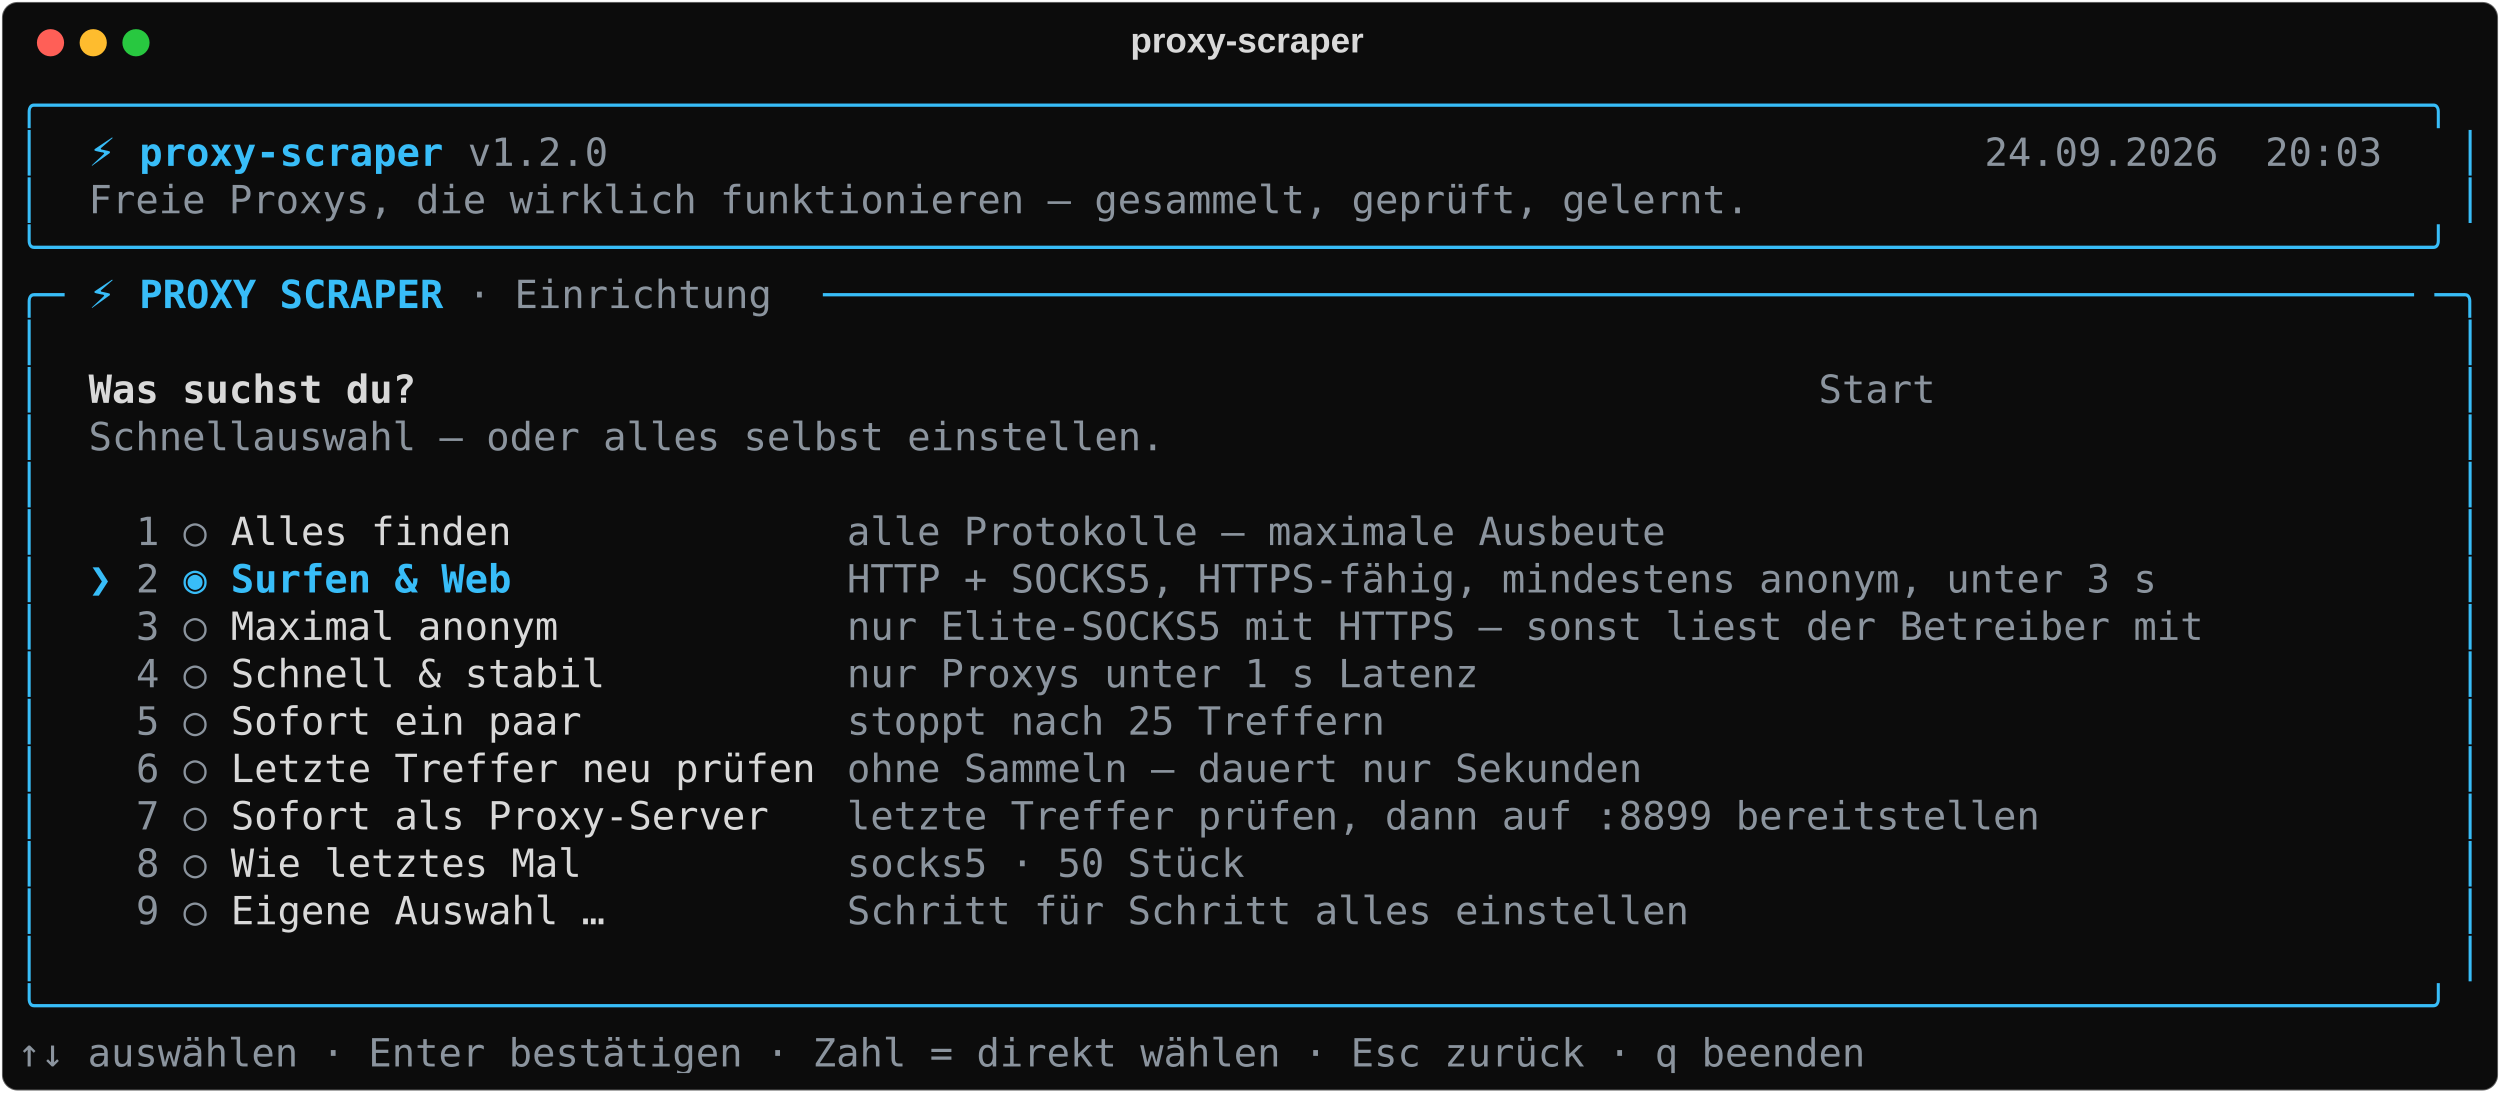
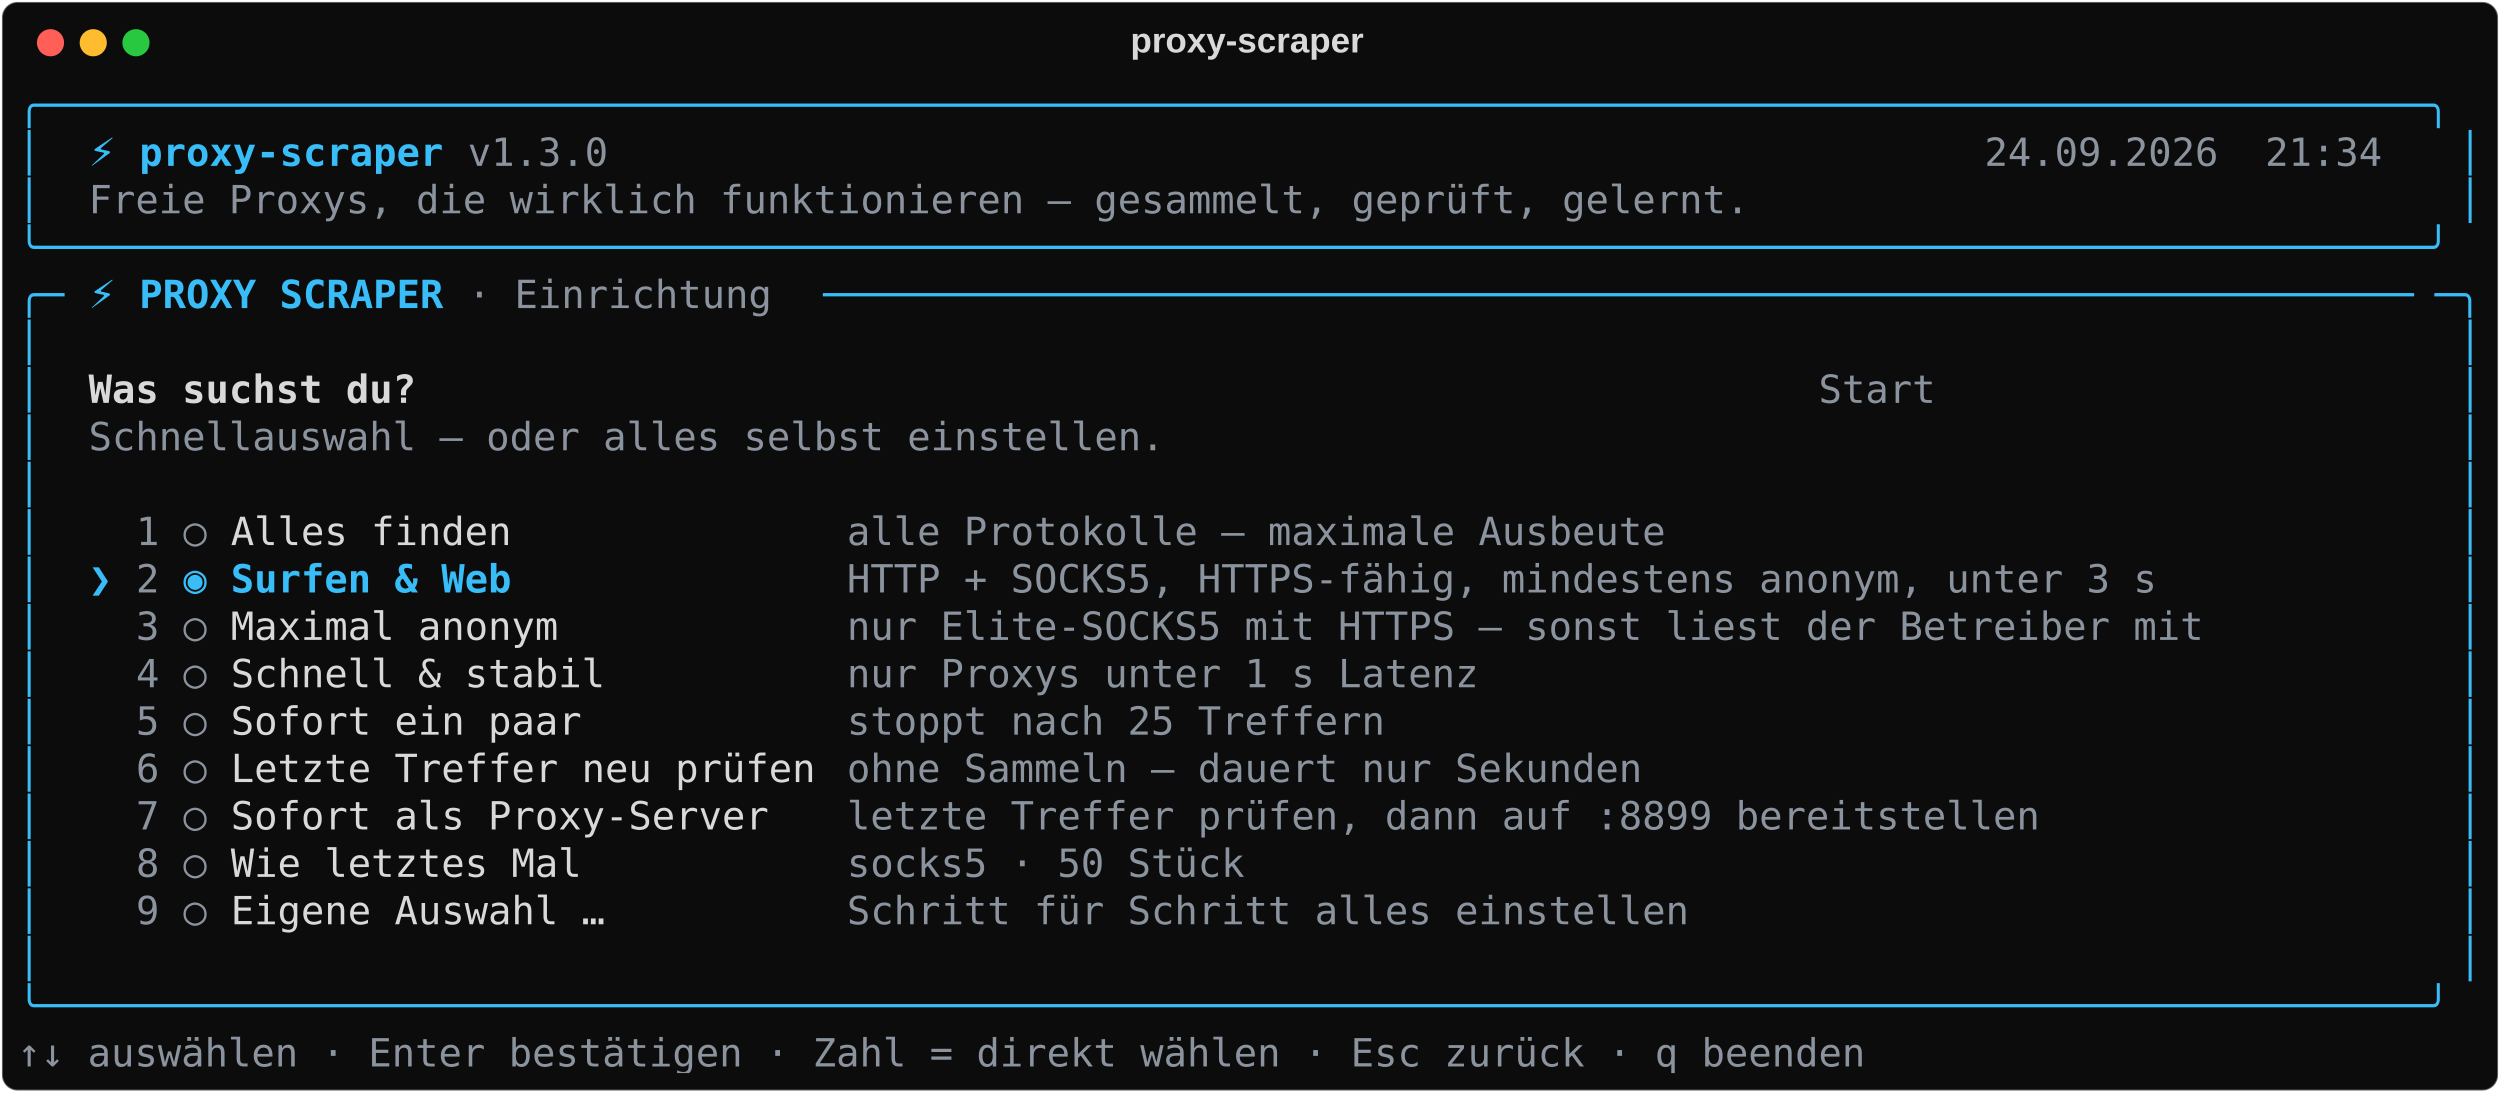
<svg xmlns="http://www.w3.org/2000/svg" class="rich-terminal" viewBox="0 0 1287 562.4">
  <style>

    @font-face {
        font-family: "Fira Code";
        src: local("FiraCode-Regular"),
                url("https://cdnjs.cloudflare.com/ajax/libs/firacode/6.2.0/woff2/FiraCode-Regular.woff2") format("woff2"),
                url("https://cdnjs.cloudflare.com/ajax/libs/firacode/6.2.0/woff/FiraCode-Regular.woff") format("woff");
        font-style: normal;
        font-weight: 400;
    }
    @font-face {
        font-family: "Fira Code";
        src: local("FiraCode-Bold"),
                url("https://cdnjs.cloudflare.com/ajax/libs/firacode/6.2.0/woff2/FiraCode-Bold.woff2") format("woff2"),
                url("https://cdnjs.cloudflare.com/ajax/libs/firacode/6.2.0/woff/FiraCode-Bold.woff") format("woff");
        font-style: bold;
        font-weight: 700;
    }

-     .terminal-999524865-matrix {
+     .terminal-2157939207-matrix {
        font-family: Fira Code, monospace;
        font-size: 20px;
        line-height: 24.4px;
        font-variant-east-asian: full-width;
    }

-     .terminal-999524865-title {
+     .terminal-2157939207-title {
        font-size: 18px;
        font-weight: bold;
        font-family: arial;
    }

-     .terminal-999524865-r1 { fill: #38bdf8 }
- .terminal-999524865-r2 { fill: #d9d9d9 }
- .terminal-999524865-r3 { fill: #38bdf8;font-weight: bold }
- .terminal-999524865-r4 { fill: #8b949e }
- .terminal-999524865-r5 { fill: #d9d9d9;font-weight: bold }
+     .terminal-2157939207-r1 { fill: #38bdf8 }
+ .terminal-2157939207-r2 { fill: #d9d9d9 }
+ .terminal-2157939207-r3 { fill: #38bdf8;font-weight: bold }
+ .terminal-2157939207-r4 { fill: #8b949e }
+ .terminal-2157939207-r5 { fill: #d9d9d9;font-weight: bold }
    </style>
  <defs>
-     <clipPath id="terminal-999524865-clip-terminal">
+     <clipPath id="terminal-2157939207-clip-terminal">
      <rect x="0" y="0" width="1267.8" height="511.4" />
    </clipPath>
-     <clipPath id="terminal-999524865-line-0">
+     <clipPath id="terminal-2157939207-line-0">
      <rect x="0" y="1.5" width="1268.8" height="24.65" />
    </clipPath>
-     <clipPath id="terminal-999524865-line-1">
+     <clipPath id="terminal-2157939207-line-1">
      <rect x="0" y="25.9" width="1268.8" height="24.65" />
    </clipPath>
-     <clipPath id="terminal-999524865-line-2">
+     <clipPath id="terminal-2157939207-line-2">
      <rect x="0" y="50.3" width="1268.8" height="24.65" />
    </clipPath>
-     <clipPath id="terminal-999524865-line-3">
+     <clipPath id="terminal-2157939207-line-3">
      <rect x="0" y="74.7" width="1268.8" height="24.65" />
    </clipPath>
-     <clipPath id="terminal-999524865-line-4">
+     <clipPath id="terminal-2157939207-line-4">
      <rect x="0" y="99.1" width="1268.8" height="24.65" />
    </clipPath>
-     <clipPath id="terminal-999524865-line-5">
+     <clipPath id="terminal-2157939207-line-5">
      <rect x="0" y="123.5" width="1268.8" height="24.65" />
    </clipPath>
-     <clipPath id="terminal-999524865-line-6">
+     <clipPath id="terminal-2157939207-line-6">
      <rect x="0" y="147.9" width="1268.8" height="24.65" />
    </clipPath>
-     <clipPath id="terminal-999524865-line-7">
+     <clipPath id="terminal-2157939207-line-7">
      <rect x="0" y="172.3" width="1268.8" height="24.65" />
    </clipPath>
-     <clipPath id="terminal-999524865-line-8">
+     <clipPath id="terminal-2157939207-line-8">
      <rect x="0" y="196.7" width="1268.8" height="24.65" />
    </clipPath>
-     <clipPath id="terminal-999524865-line-9">
+     <clipPath id="terminal-2157939207-line-9">
      <rect x="0" y="221.1" width="1268.8" height="24.65" />
    </clipPath>
-     <clipPath id="terminal-999524865-line-10">
+     <clipPath id="terminal-2157939207-line-10">
      <rect x="0" y="245.5" width="1268.8" height="24.65" />
    </clipPath>
-     <clipPath id="terminal-999524865-line-11">
+     <clipPath id="terminal-2157939207-line-11">
      <rect x="0" y="269.9" width="1268.8" height="24.65" />
    </clipPath>
-     <clipPath id="terminal-999524865-line-12">
+     <clipPath id="terminal-2157939207-line-12">
      <rect x="0" y="294.3" width="1268.8" height="24.65" />
    </clipPath>
-     <clipPath id="terminal-999524865-line-13">
+     <clipPath id="terminal-2157939207-line-13">
      <rect x="0" y="318.7" width="1268.8" height="24.65" />
    </clipPath>
-     <clipPath id="terminal-999524865-line-14">
+     <clipPath id="terminal-2157939207-line-14">
      <rect x="0" y="343.1" width="1268.8" height="24.65" />
    </clipPath>
-     <clipPath id="terminal-999524865-line-15">
+     <clipPath id="terminal-2157939207-line-15">
      <rect x="0" y="367.5" width="1268.8" height="24.65" />
    </clipPath>
-     <clipPath id="terminal-999524865-line-16">
+     <clipPath id="terminal-2157939207-line-16">
      <rect x="0" y="391.9" width="1268.8" height="24.65" />
    </clipPath>
-     <clipPath id="terminal-999524865-line-17">
+     <clipPath id="terminal-2157939207-line-17">
      <rect x="0" y="416.3" width="1268.8" height="24.65" />
    </clipPath>
-     <clipPath id="terminal-999524865-line-18">
+     <clipPath id="terminal-2157939207-line-18">
      <rect x="0" y="440.7" width="1268.8" height="24.65" />
    </clipPath>
-     <clipPath id="terminal-999524865-line-19">
+     <clipPath id="terminal-2157939207-line-19">
      <rect x="0" y="465.1" width="1268.8" height="24.65" />
    </clipPath>
  </defs>
  <rect fill="#0c0c0c" stroke="rgba(255,255,255,0.35)" stroke-width="1" x="1" y="1" width="1285" height="560.4" rx="8" />
-   <text class="terminal-999524865-title" fill="#d9d9d9" text-anchor="middle" x="642" y="27">proxy-scraper</text>
+   <text class="terminal-2157939207-title" fill="#d9d9d9" text-anchor="middle" x="642" y="27">proxy-scraper</text>
  <g transform="translate(26,22)">
    <circle cx="0" cy="0" r="7" fill="#ff5f57" />
    <circle cx="22" cy="0" r="7" fill="#febc2e" />
    <circle cx="44" cy="0" r="7" fill="#28c840" />
  </g>
-   <g transform="translate(9, 41)" clip-path="url(#terminal-999524865-clip-terminal)">
-     <g class="terminal-999524865-matrix">
-       <text class="terminal-999524865-r1" x="0" y="20" textLength="1268.8" clip-path="url(#terminal-999524865-line-0)">╭──────────────────────────────────────────────────────────────────────────────────────────────────────╮</text>
-       <text class="terminal-999524865-r2" x="1268.8" y="20" textLength="12.2" clip-path="url(#terminal-999524865-line-0)">
- </text>
-       <text class="terminal-999524865-r1" x="0" y="44.4" textLength="12.2" clip-path="url(#terminal-999524865-line-1)">│</text>
-       <text class="terminal-999524865-r3" x="36.6" y="44.4" textLength="183" clip-path="url(#terminal-999524865-line-1)">⚡ proxy-scraper</text>
-       <text class="terminal-999524865-r4" x="231.8" y="44.4" textLength="97.6" clip-path="url(#terminal-999524865-line-1)">  v1.2.0</text>
-       <text class="terminal-999524865-r4" x="1012.6" y="44.4" textLength="219.6" clip-path="url(#terminal-999524865-line-1)"> 24.09.2026  20:03</text>
-       <text class="terminal-999524865-r1" x="1256.6" y="44.4" textLength="12.2" clip-path="url(#terminal-999524865-line-1)">│</text>
-       <text class="terminal-999524865-r2" x="1268.8" y="44.4" textLength="12.2" clip-path="url(#terminal-999524865-line-1)">
- </text>
-       <text class="terminal-999524865-r1" x="0" y="68.8" textLength="12.2" clip-path="url(#terminal-999524865-line-2)">│</text>
-       <text class="terminal-999524865-r4" x="36.6" y="68.8" textLength="976" clip-path="url(#terminal-999524865-line-2)">Freie Proxys, die wirklich funktionieren – gesammelt, geprüft, gelernt.         </text>
-       <text class="terminal-999524865-r1" x="1256.6" y="68.8" textLength="12.2" clip-path="url(#terminal-999524865-line-2)">│</text>
-       <text class="terminal-999524865-r2" x="1268.8" y="68.8" textLength="12.2" clip-path="url(#terminal-999524865-line-2)">
- </text>
-       <text class="terminal-999524865-r1" x="0" y="93.2" textLength="1268.8" clip-path="url(#terminal-999524865-line-3)">╰──────────────────────────────────────────────────────────────────────────────────────────────────────╯</text>
-       <text class="terminal-999524865-r2" x="1268.8" y="93.2" textLength="12.2" clip-path="url(#terminal-999524865-line-3)">
- </text>
-       <text class="terminal-999524865-r1" x="0" y="117.6" textLength="24.4" clip-path="url(#terminal-999524865-line-4)">╭─</text>
-       <text class="terminal-999524865-r3" x="36.6" y="117.6" textLength="183" clip-path="url(#terminal-999524865-line-4)">⚡ PROXY SCRAPER</text>
-       <text class="terminal-999524865-r4" x="231.8" y="117.6" textLength="170.8" clip-path="url(#terminal-999524865-line-4)"> · Einrichtung</text>
-       <text class="terminal-999524865-r1" x="414.8" y="117.6" textLength="829.6" clip-path="url(#terminal-999524865-line-4)">────────────────────────────────────────────────────────────────────</text>
-       <text class="terminal-999524865-r1" x="1244.4" y="117.6" textLength="24.4" clip-path="url(#terminal-999524865-line-4)">─╮</text>
-       <text class="terminal-999524865-r2" x="1268.8" y="117.6" textLength="12.2" clip-path="url(#terminal-999524865-line-4)">
- </text>
-       <text class="terminal-999524865-r1" x="0" y="142" textLength="12.2" clip-path="url(#terminal-999524865-line-5)">│</text>
-       <text class="terminal-999524865-r1" x="1256.6" y="142" textLength="12.2" clip-path="url(#terminal-999524865-line-5)">│</text>
-       <text class="terminal-999524865-r2" x="1268.8" y="142" textLength="12.2" clip-path="url(#terminal-999524865-line-5)">
- </text>
-       <text class="terminal-999524865-r1" x="0" y="166.4" textLength="12.2" clip-path="url(#terminal-999524865-line-6)">│</text>
-       <text class="terminal-999524865-r5" x="36.6" y="166.4" textLength="890.6" clip-path="url(#terminal-999524865-line-6)">Was suchst du?                                                           </text>
-       <text class="terminal-999524865-r4" x="927.2" y="166.4" textLength="305" clip-path="url(#terminal-999524865-line-6)">                    Start</text>
-       <text class="terminal-999524865-r1" x="1256.6" y="166.4" textLength="12.2" clip-path="url(#terminal-999524865-line-6)">│</text>
-       <text class="terminal-999524865-r2" x="1268.8" y="166.4" textLength="12.2" clip-path="url(#terminal-999524865-line-6)">
- </text>
-       <text class="terminal-999524865-r1" x="0" y="190.8" textLength="12.2" clip-path="url(#terminal-999524865-line-7)">│</text>
-       <text class="terminal-999524865-r4" x="36.6" y="190.8" textLength="561.2" clip-path="url(#terminal-999524865-line-7)">Schnellauswahl – oder alles selbst einstellen.</text>
-       <text class="terminal-999524865-r1" x="1256.6" y="190.8" textLength="12.2" clip-path="url(#terminal-999524865-line-7)">│</text>
-       <text class="terminal-999524865-r2" x="1268.8" y="190.8" textLength="12.2" clip-path="url(#terminal-999524865-line-7)">
- </text>
-       <text class="terminal-999524865-r1" x="0" y="215.2" textLength="12.2" clip-path="url(#terminal-999524865-line-8)">│</text>
-       <text class="terminal-999524865-r1" x="1256.6" y="215.2" textLength="12.2" clip-path="url(#terminal-999524865-line-8)">│</text>
-       <text class="terminal-999524865-r2" x="1268.8" y="215.2" textLength="12.2" clip-path="url(#terminal-999524865-line-8)">
- </text>
-       <text class="terminal-999524865-r1" x="0" y="239.6" textLength="12.2" clip-path="url(#terminal-999524865-line-9)">│</text>
-       <text class="terminal-999524865-r4" x="61" y="239.6" textLength="12.2" clip-path="url(#terminal-999524865-line-9)">1</text>
-       <text class="terminal-999524865-r4" x="85.4" y="239.6" textLength="12.2" clip-path="url(#terminal-999524865-line-9)">○</text>
-       <text class="terminal-999524865-r2" x="109.8" y="239.6" textLength="305" clip-path="url(#terminal-999524865-line-9)">Alles finden             </text>
-       <text class="terminal-999524865-r4" x="427" y="239.6" textLength="805.2" clip-path="url(#terminal-999524865-line-9)">alle Protokolle – maximale Ausbeute                               </text>
-       <text class="terminal-999524865-r1" x="1256.6" y="239.6" textLength="12.2" clip-path="url(#terminal-999524865-line-9)">│</text>
-       <text class="terminal-999524865-r2" x="1268.8" y="239.6" textLength="12.2" clip-path="url(#terminal-999524865-line-9)">
- </text>
-       <text class="terminal-999524865-r1" x="0" y="264" textLength="12.2" clip-path="url(#terminal-999524865-line-10)">│</text>
-       <text class="terminal-999524865-r3" x="36.6" y="264" textLength="12.2" clip-path="url(#terminal-999524865-line-10)">❯</text>
-       <text class="terminal-999524865-r4" x="61" y="264" textLength="12.2" clip-path="url(#terminal-999524865-line-10)">2</text>
-       <text class="terminal-999524865-r3" x="85.4" y="264" textLength="12.2" clip-path="url(#terminal-999524865-line-10)">◉</text>
-       <text class="terminal-999524865-r3" x="109.8" y="264" textLength="305" clip-path="url(#terminal-999524865-line-10)">Surfen &amp; Web             </text>
-       <text class="terminal-999524865-r4" x="427" y="264" textLength="805.2" clip-path="url(#terminal-999524865-line-10)">HTTP + SOCKS5, HTTPS-fähig, mindestens anonym, unter 3 s          </text>
-       <text class="terminal-999524865-r1" x="1256.6" y="264" textLength="12.2" clip-path="url(#terminal-999524865-line-10)">│</text>
-       <text class="terminal-999524865-r2" x="1268.8" y="264" textLength="12.2" clip-path="url(#terminal-999524865-line-10)">
- </text>
-       <text class="terminal-999524865-r1" x="0" y="288.4" textLength="12.2" clip-path="url(#terminal-999524865-line-11)">│</text>
-       <text class="terminal-999524865-r4" x="61" y="288.4" textLength="12.2" clip-path="url(#terminal-999524865-line-11)">3</text>
-       <text class="terminal-999524865-r4" x="85.4" y="288.4" textLength="12.2" clip-path="url(#terminal-999524865-line-11)">○</text>
-       <text class="terminal-999524865-r2" x="109.8" y="288.4" textLength="305" clip-path="url(#terminal-999524865-line-11)">Maximal anonym           </text>
-       <text class="terminal-999524865-r4" x="427" y="288.4" textLength="805.2" clip-path="url(#terminal-999524865-line-11)">nur Elite-SOCKS5 mit HTTPS – sonst liest der Betreiber mit        </text>
-       <text class="terminal-999524865-r1" x="1256.6" y="288.4" textLength="12.2" clip-path="url(#terminal-999524865-line-11)">│</text>
-       <text class="terminal-999524865-r2" x="1268.8" y="288.4" textLength="12.2" clip-path="url(#terminal-999524865-line-11)">
- </text>
-       <text class="terminal-999524865-r1" x="0" y="312.8" textLength="12.2" clip-path="url(#terminal-999524865-line-12)">│</text>
-       <text class="terminal-999524865-r4" x="61" y="312.8" textLength="12.2" clip-path="url(#terminal-999524865-line-12)">4</text>
-       <text class="terminal-999524865-r4" x="85.4" y="312.8" textLength="12.2" clip-path="url(#terminal-999524865-line-12)">○</text>
-       <text class="terminal-999524865-r2" x="109.8" y="312.8" textLength="305" clip-path="url(#terminal-999524865-line-12)">Schnell &amp; stabil         </text>
-       <text class="terminal-999524865-r4" x="427" y="312.8" textLength="805.2" clip-path="url(#terminal-999524865-line-12)">nur Proxys unter 1 s Latenz                                       </text>
-       <text class="terminal-999524865-r1" x="1256.6" y="312.8" textLength="12.2" clip-path="url(#terminal-999524865-line-12)">│</text>
-       <text class="terminal-999524865-r2" x="1268.8" y="312.8" textLength="12.2" clip-path="url(#terminal-999524865-line-12)">
- </text>
-       <text class="terminal-999524865-r1" x="0" y="337.2" textLength="12.2" clip-path="url(#terminal-999524865-line-13)">│</text>
-       <text class="terminal-999524865-r4" x="61" y="337.2" textLength="12.2" clip-path="url(#terminal-999524865-line-13)">5</text>
-       <text class="terminal-999524865-r4" x="85.4" y="337.2" textLength="12.2" clip-path="url(#terminal-999524865-line-13)">○</text>
-       <text class="terminal-999524865-r2" x="109.8" y="337.2" textLength="305" clip-path="url(#terminal-999524865-line-13)">Sofort ein paar          </text>
-       <text class="terminal-999524865-r4" x="427" y="337.2" textLength="805.2" clip-path="url(#terminal-999524865-line-13)">stoppt nach 25 Treffern                                           </text>
-       <text class="terminal-999524865-r1" x="1256.6" y="337.2" textLength="12.2" clip-path="url(#terminal-999524865-line-13)">│</text>
-       <text class="terminal-999524865-r2" x="1268.8" y="337.2" textLength="12.2" clip-path="url(#terminal-999524865-line-13)">
- </text>
-       <text class="terminal-999524865-r1" x="0" y="361.6" textLength="12.2" clip-path="url(#terminal-999524865-line-14)">│</text>
-       <text class="terminal-999524865-r4" x="61" y="361.6" textLength="12.2" clip-path="url(#terminal-999524865-line-14)">6</text>
-       <text class="terminal-999524865-r4" x="85.4" y="361.6" textLength="12.2" clip-path="url(#terminal-999524865-line-14)">○</text>
-       <text class="terminal-999524865-r2" x="109.8" y="361.6" textLength="305" clip-path="url(#terminal-999524865-line-14)">Letzte Treffer neu prüfen</text>
-       <text class="terminal-999524865-r4" x="427" y="361.6" textLength="805.2" clip-path="url(#terminal-999524865-line-14)">ohne Sammeln – dauert nur Sekunden                                </text>
-       <text class="terminal-999524865-r1" x="1256.6" y="361.6" textLength="12.2" clip-path="url(#terminal-999524865-line-14)">│</text>
-       <text class="terminal-999524865-r2" x="1268.8" y="361.6" textLength="12.2" clip-path="url(#terminal-999524865-line-14)">
- </text>
-       <text class="terminal-999524865-r1" x="0" y="386" textLength="12.2" clip-path="url(#terminal-999524865-line-15)">│</text>
-       <text class="terminal-999524865-r4" x="61" y="386" textLength="12.2" clip-path="url(#terminal-999524865-line-15)">7</text>
-       <text class="terminal-999524865-r4" x="85.4" y="386" textLength="12.2" clip-path="url(#terminal-999524865-line-15)">○</text>
-       <text class="terminal-999524865-r2" x="109.8" y="386" textLength="305" clip-path="url(#terminal-999524865-line-15)">Sofort als Proxy-Server  </text>
-       <text class="terminal-999524865-r4" x="427" y="386" textLength="805.2" clip-path="url(#terminal-999524865-line-15)">letzte Treffer prüfen, dann auf :8899 bereitstellen               </text>
-       <text class="terminal-999524865-r1" x="1256.6" y="386" textLength="12.2" clip-path="url(#terminal-999524865-line-15)">│</text>
-       <text class="terminal-999524865-r2" x="1268.8" y="386" textLength="12.2" clip-path="url(#terminal-999524865-line-15)">
- </text>
-       <text class="terminal-999524865-r1" x="0" y="410.4" textLength="12.2" clip-path="url(#terminal-999524865-line-16)">│</text>
-       <text class="terminal-999524865-r4" x="61" y="410.4" textLength="12.2" clip-path="url(#terminal-999524865-line-16)">8</text>
-       <text class="terminal-999524865-r4" x="85.4" y="410.4" textLength="12.2" clip-path="url(#terminal-999524865-line-16)">○</text>
-       <text class="terminal-999524865-r2" x="109.8" y="410.4" textLength="305" clip-path="url(#terminal-999524865-line-16)">Wie letztes Mal          </text>
-       <text class="terminal-999524865-r4" x="427" y="410.4" textLength="805.2" clip-path="url(#terminal-999524865-line-16)">socks5 · 50 Stück                                                 </text>
-       <text class="terminal-999524865-r1" x="1256.6" y="410.4" textLength="12.2" clip-path="url(#terminal-999524865-line-16)">│</text>
-       <text class="terminal-999524865-r2" x="1268.8" y="410.4" textLength="12.2" clip-path="url(#terminal-999524865-line-16)">
- </text>
-       <text class="terminal-999524865-r1" x="0" y="434.8" textLength="12.2" clip-path="url(#terminal-999524865-line-17)">│</text>
-       <text class="terminal-999524865-r4" x="61" y="434.8" textLength="12.2" clip-path="url(#terminal-999524865-line-17)">9</text>
-       <text class="terminal-999524865-r4" x="85.4" y="434.8" textLength="12.2" clip-path="url(#terminal-999524865-line-17)">○</text>
-       <text class="terminal-999524865-r2" x="109.8" y="434.8" textLength="305" clip-path="url(#terminal-999524865-line-17)">Eigene Auswahl …         </text>
-       <text class="terminal-999524865-r4" x="427" y="434.8" textLength="805.2" clip-path="url(#terminal-999524865-line-17)">Schritt für Schritt alles einstellen                              </text>
-       <text class="terminal-999524865-r1" x="1256.6" y="434.8" textLength="12.2" clip-path="url(#terminal-999524865-line-17)">│</text>
-       <text class="terminal-999524865-r2" x="1268.8" y="434.8" textLength="12.2" clip-path="url(#terminal-999524865-line-17)">
- </text>
-       <text class="terminal-999524865-r1" x="0" y="459.2" textLength="12.2" clip-path="url(#terminal-999524865-line-18)">│</text>
-       <text class="terminal-999524865-r1" x="1256.6" y="459.2" textLength="12.2" clip-path="url(#terminal-999524865-line-18)">│</text>
-       <text class="terminal-999524865-r2" x="1268.8" y="459.2" textLength="12.2" clip-path="url(#terminal-999524865-line-18)">
- </text>
-       <text class="terminal-999524865-r1" x="0" y="483.6" textLength="1268.8" clip-path="url(#terminal-999524865-line-19)">╰──────────────────────────────────────────────────────────────────────────────────────────────────────╯</text>
-       <text class="terminal-999524865-r2" x="1268.8" y="483.6" textLength="12.2" clip-path="url(#terminal-999524865-line-19)">
- </text>
-       <text class="terminal-999524865-r4" x="0" y="508" textLength="988.2" clip-path="url(#terminal-999524865-line-20)">  ↑↓ auswählen · Enter bestätigen · Zahl = direkt wählen · Esc zurück · q beenden</text>
-       <text class="terminal-999524865-r2" x="1268.8" y="508" textLength="12.2" clip-path="url(#terminal-999524865-line-20)">
+   <g transform="translate(9, 41)" clip-path="url(#terminal-2157939207-clip-terminal)">
+     <g class="terminal-2157939207-matrix">
+       <text class="terminal-2157939207-r1" x="0" y="20" textLength="1268.8" clip-path="url(#terminal-2157939207-line-0)">╭──────────────────────────────────────────────────────────────────────────────────────────────────────╮</text>
+       <text class="terminal-2157939207-r2" x="1268.8" y="20" textLength="12.2" clip-path="url(#terminal-2157939207-line-0)">
+ </text>
+       <text class="terminal-2157939207-r1" x="0" y="44.4" textLength="12.2" clip-path="url(#terminal-2157939207-line-1)">│</text>
+       <text class="terminal-2157939207-r3" x="36.6" y="44.4" textLength="183" clip-path="url(#terminal-2157939207-line-1)">⚡ proxy-scraper</text>
+       <text class="terminal-2157939207-r4" x="231.8" y="44.4" textLength="97.6" clip-path="url(#terminal-2157939207-line-1)">  v1.3.0</text>
+       <text class="terminal-2157939207-r4" x="1012.6" y="44.4" textLength="219.6" clip-path="url(#terminal-2157939207-line-1)"> 24.09.2026  21:34</text>
+       <text class="terminal-2157939207-r1" x="1256.6" y="44.4" textLength="12.2" clip-path="url(#terminal-2157939207-line-1)">│</text>
+       <text class="terminal-2157939207-r2" x="1268.8" y="44.4" textLength="12.2" clip-path="url(#terminal-2157939207-line-1)">
+ </text>
+       <text class="terminal-2157939207-r1" x="0" y="68.8" textLength="12.2" clip-path="url(#terminal-2157939207-line-2)">│</text>
+       <text class="terminal-2157939207-r4" x="36.6" y="68.8" textLength="976" clip-path="url(#terminal-2157939207-line-2)">Freie Proxys, die wirklich funktionieren – gesammelt, geprüft, gelernt.         </text>
+       <text class="terminal-2157939207-r1" x="1256.6" y="68.8" textLength="12.2" clip-path="url(#terminal-2157939207-line-2)">│</text>
+       <text class="terminal-2157939207-r2" x="1268.8" y="68.8" textLength="12.2" clip-path="url(#terminal-2157939207-line-2)">
+ </text>
+       <text class="terminal-2157939207-r1" x="0" y="93.2" textLength="1268.8" clip-path="url(#terminal-2157939207-line-3)">╰──────────────────────────────────────────────────────────────────────────────────────────────────────╯</text>
+       <text class="terminal-2157939207-r2" x="1268.8" y="93.2" textLength="12.2" clip-path="url(#terminal-2157939207-line-3)">
+ </text>
+       <text class="terminal-2157939207-r1" x="0" y="117.6" textLength="24.4" clip-path="url(#terminal-2157939207-line-4)">╭─</text>
+       <text class="terminal-2157939207-r3" x="36.6" y="117.6" textLength="183" clip-path="url(#terminal-2157939207-line-4)">⚡ PROXY SCRAPER</text>
+       <text class="terminal-2157939207-r4" x="231.8" y="117.6" textLength="170.8" clip-path="url(#terminal-2157939207-line-4)"> · Einrichtung</text>
+       <text class="terminal-2157939207-r1" x="414.8" y="117.6" textLength="829.6" clip-path="url(#terminal-2157939207-line-4)">────────────────────────────────────────────────────────────────────</text>
+       <text class="terminal-2157939207-r1" x="1244.4" y="117.6" textLength="24.4" clip-path="url(#terminal-2157939207-line-4)">─╮</text>
+       <text class="terminal-2157939207-r2" x="1268.8" y="117.6" textLength="12.2" clip-path="url(#terminal-2157939207-line-4)">
+ </text>
+       <text class="terminal-2157939207-r1" x="0" y="142" textLength="12.2" clip-path="url(#terminal-2157939207-line-5)">│</text>
+       <text class="terminal-2157939207-r1" x="1256.6" y="142" textLength="12.2" clip-path="url(#terminal-2157939207-line-5)">│</text>
+       <text class="terminal-2157939207-r2" x="1268.8" y="142" textLength="12.2" clip-path="url(#terminal-2157939207-line-5)">
+ </text>
+       <text class="terminal-2157939207-r1" x="0" y="166.4" textLength="12.2" clip-path="url(#terminal-2157939207-line-6)">│</text>
+       <text class="terminal-2157939207-r5" x="36.6" y="166.4" textLength="890.6" clip-path="url(#terminal-2157939207-line-6)">Was suchst du?                                                           </text>
+       <text class="terminal-2157939207-r4" x="927.2" y="166.4" textLength="305" clip-path="url(#terminal-2157939207-line-6)">                    Start</text>
+       <text class="terminal-2157939207-r1" x="1256.6" y="166.4" textLength="12.2" clip-path="url(#terminal-2157939207-line-6)">│</text>
+       <text class="terminal-2157939207-r2" x="1268.8" y="166.4" textLength="12.2" clip-path="url(#terminal-2157939207-line-6)">
+ </text>
+       <text class="terminal-2157939207-r1" x="0" y="190.8" textLength="12.2" clip-path="url(#terminal-2157939207-line-7)">│</text>
+       <text class="terminal-2157939207-r4" x="36.6" y="190.8" textLength="561.2" clip-path="url(#terminal-2157939207-line-7)">Schnellauswahl – oder alles selbst einstellen.</text>
+       <text class="terminal-2157939207-r1" x="1256.6" y="190.8" textLength="12.2" clip-path="url(#terminal-2157939207-line-7)">│</text>
+       <text class="terminal-2157939207-r2" x="1268.8" y="190.8" textLength="12.2" clip-path="url(#terminal-2157939207-line-7)">
+ </text>
+       <text class="terminal-2157939207-r1" x="0" y="215.2" textLength="12.2" clip-path="url(#terminal-2157939207-line-8)">│</text>
+       <text class="terminal-2157939207-r1" x="1256.6" y="215.2" textLength="12.2" clip-path="url(#terminal-2157939207-line-8)">│</text>
+       <text class="terminal-2157939207-r2" x="1268.8" y="215.2" textLength="12.2" clip-path="url(#terminal-2157939207-line-8)">
+ </text>
+       <text class="terminal-2157939207-r1" x="0" y="239.6" textLength="12.2" clip-path="url(#terminal-2157939207-line-9)">│</text>
+       <text class="terminal-2157939207-r4" x="61" y="239.6" textLength="12.2" clip-path="url(#terminal-2157939207-line-9)">1</text>
+       <text class="terminal-2157939207-r4" x="85.4" y="239.6" textLength="12.2" clip-path="url(#terminal-2157939207-line-9)">○</text>
+       <text class="terminal-2157939207-r2" x="109.8" y="239.6" textLength="305" clip-path="url(#terminal-2157939207-line-9)">Alles finden             </text>
+       <text class="terminal-2157939207-r4" x="427" y="239.6" textLength="805.2" clip-path="url(#terminal-2157939207-line-9)">alle Protokolle – maximale Ausbeute                               </text>
+       <text class="terminal-2157939207-r1" x="1256.6" y="239.6" textLength="12.2" clip-path="url(#terminal-2157939207-line-9)">│</text>
+       <text class="terminal-2157939207-r2" x="1268.8" y="239.6" textLength="12.2" clip-path="url(#terminal-2157939207-line-9)">
+ </text>
+       <text class="terminal-2157939207-r1" x="0" y="264" textLength="12.2" clip-path="url(#terminal-2157939207-line-10)">│</text>
+       <text class="terminal-2157939207-r3" x="36.6" y="264" textLength="12.2" clip-path="url(#terminal-2157939207-line-10)">❯</text>
+       <text class="terminal-2157939207-r4" x="61" y="264" textLength="12.2" clip-path="url(#terminal-2157939207-line-10)">2</text>
+       <text class="terminal-2157939207-r3" x="85.4" y="264" textLength="12.2" clip-path="url(#terminal-2157939207-line-10)">◉</text>
+       <text class="terminal-2157939207-r3" x="109.8" y="264" textLength="305" clip-path="url(#terminal-2157939207-line-10)">Surfen &amp; Web             </text>
+       <text class="terminal-2157939207-r4" x="427" y="264" textLength="805.2" clip-path="url(#terminal-2157939207-line-10)">HTTP + SOCKS5, HTTPS-fähig, mindestens anonym, unter 3 s          </text>
+       <text class="terminal-2157939207-r1" x="1256.6" y="264" textLength="12.2" clip-path="url(#terminal-2157939207-line-10)">│</text>
+       <text class="terminal-2157939207-r2" x="1268.8" y="264" textLength="12.2" clip-path="url(#terminal-2157939207-line-10)">
+ </text>
+       <text class="terminal-2157939207-r1" x="0" y="288.4" textLength="12.2" clip-path="url(#terminal-2157939207-line-11)">│</text>
+       <text class="terminal-2157939207-r4" x="61" y="288.4" textLength="12.2" clip-path="url(#terminal-2157939207-line-11)">3</text>
+       <text class="terminal-2157939207-r4" x="85.4" y="288.4" textLength="12.2" clip-path="url(#terminal-2157939207-line-11)">○</text>
+       <text class="terminal-2157939207-r2" x="109.8" y="288.4" textLength="305" clip-path="url(#terminal-2157939207-line-11)">Maximal anonym           </text>
+       <text class="terminal-2157939207-r4" x="427" y="288.4" textLength="805.2" clip-path="url(#terminal-2157939207-line-11)">nur Elite-SOCKS5 mit HTTPS – sonst liest der Betreiber mit        </text>
+       <text class="terminal-2157939207-r1" x="1256.6" y="288.4" textLength="12.2" clip-path="url(#terminal-2157939207-line-11)">│</text>
+       <text class="terminal-2157939207-r2" x="1268.8" y="288.4" textLength="12.2" clip-path="url(#terminal-2157939207-line-11)">
+ </text>
+       <text class="terminal-2157939207-r1" x="0" y="312.8" textLength="12.2" clip-path="url(#terminal-2157939207-line-12)">│</text>
+       <text class="terminal-2157939207-r4" x="61" y="312.8" textLength="12.2" clip-path="url(#terminal-2157939207-line-12)">4</text>
+       <text class="terminal-2157939207-r4" x="85.4" y="312.8" textLength="12.2" clip-path="url(#terminal-2157939207-line-12)">○</text>
+       <text class="terminal-2157939207-r2" x="109.8" y="312.8" textLength="305" clip-path="url(#terminal-2157939207-line-12)">Schnell &amp; stabil         </text>
+       <text class="terminal-2157939207-r4" x="427" y="312.8" textLength="805.2" clip-path="url(#terminal-2157939207-line-12)">nur Proxys unter 1 s Latenz                                       </text>
+       <text class="terminal-2157939207-r1" x="1256.6" y="312.8" textLength="12.2" clip-path="url(#terminal-2157939207-line-12)">│</text>
+       <text class="terminal-2157939207-r2" x="1268.8" y="312.8" textLength="12.2" clip-path="url(#terminal-2157939207-line-12)">
+ </text>
+       <text class="terminal-2157939207-r1" x="0" y="337.2" textLength="12.2" clip-path="url(#terminal-2157939207-line-13)">│</text>
+       <text class="terminal-2157939207-r4" x="61" y="337.2" textLength="12.2" clip-path="url(#terminal-2157939207-line-13)">5</text>
+       <text class="terminal-2157939207-r4" x="85.4" y="337.2" textLength="12.2" clip-path="url(#terminal-2157939207-line-13)">○</text>
+       <text class="terminal-2157939207-r2" x="109.8" y="337.2" textLength="305" clip-path="url(#terminal-2157939207-line-13)">Sofort ein paar          </text>
+       <text class="terminal-2157939207-r4" x="427" y="337.2" textLength="805.2" clip-path="url(#terminal-2157939207-line-13)">stoppt nach 25 Treffern                                           </text>
+       <text class="terminal-2157939207-r1" x="1256.6" y="337.2" textLength="12.2" clip-path="url(#terminal-2157939207-line-13)">│</text>
+       <text class="terminal-2157939207-r2" x="1268.8" y="337.2" textLength="12.2" clip-path="url(#terminal-2157939207-line-13)">
+ </text>
+       <text class="terminal-2157939207-r1" x="0" y="361.6" textLength="12.2" clip-path="url(#terminal-2157939207-line-14)">│</text>
+       <text class="terminal-2157939207-r4" x="61" y="361.6" textLength="12.2" clip-path="url(#terminal-2157939207-line-14)">6</text>
+       <text class="terminal-2157939207-r4" x="85.4" y="361.6" textLength="12.2" clip-path="url(#terminal-2157939207-line-14)">○</text>
+       <text class="terminal-2157939207-r2" x="109.8" y="361.6" textLength="305" clip-path="url(#terminal-2157939207-line-14)">Letzte Treffer neu prüfen</text>
+       <text class="terminal-2157939207-r4" x="427" y="361.6" textLength="805.2" clip-path="url(#terminal-2157939207-line-14)">ohne Sammeln – dauert nur Sekunden                                </text>
+       <text class="terminal-2157939207-r1" x="1256.6" y="361.6" textLength="12.2" clip-path="url(#terminal-2157939207-line-14)">│</text>
+       <text class="terminal-2157939207-r2" x="1268.8" y="361.6" textLength="12.2" clip-path="url(#terminal-2157939207-line-14)">
+ </text>
+       <text class="terminal-2157939207-r1" x="0" y="386" textLength="12.2" clip-path="url(#terminal-2157939207-line-15)">│</text>
+       <text class="terminal-2157939207-r4" x="61" y="386" textLength="12.2" clip-path="url(#terminal-2157939207-line-15)">7</text>
+       <text class="terminal-2157939207-r4" x="85.4" y="386" textLength="12.2" clip-path="url(#terminal-2157939207-line-15)">○</text>
+       <text class="terminal-2157939207-r2" x="109.8" y="386" textLength="305" clip-path="url(#terminal-2157939207-line-15)">Sofort als Proxy-Server  </text>
+       <text class="terminal-2157939207-r4" x="427" y="386" textLength="805.2" clip-path="url(#terminal-2157939207-line-15)">letzte Treffer prüfen, dann auf :8899 bereitstellen               </text>
+       <text class="terminal-2157939207-r1" x="1256.6" y="386" textLength="12.2" clip-path="url(#terminal-2157939207-line-15)">│</text>
+       <text class="terminal-2157939207-r2" x="1268.8" y="386" textLength="12.2" clip-path="url(#terminal-2157939207-line-15)">
+ </text>
+       <text class="terminal-2157939207-r1" x="0" y="410.4" textLength="12.2" clip-path="url(#terminal-2157939207-line-16)">│</text>
+       <text class="terminal-2157939207-r4" x="61" y="410.4" textLength="12.2" clip-path="url(#terminal-2157939207-line-16)">8</text>
+       <text class="terminal-2157939207-r4" x="85.4" y="410.4" textLength="12.2" clip-path="url(#terminal-2157939207-line-16)">○</text>
+       <text class="terminal-2157939207-r2" x="109.8" y="410.4" textLength="305" clip-path="url(#terminal-2157939207-line-16)">Wie letztes Mal          </text>
+       <text class="terminal-2157939207-r4" x="427" y="410.4" textLength="805.2" clip-path="url(#terminal-2157939207-line-16)">socks5 · 50 Stück                                                 </text>
+       <text class="terminal-2157939207-r1" x="1256.6" y="410.4" textLength="12.2" clip-path="url(#terminal-2157939207-line-16)">│</text>
+       <text class="terminal-2157939207-r2" x="1268.8" y="410.4" textLength="12.2" clip-path="url(#terminal-2157939207-line-16)">
+ </text>
+       <text class="terminal-2157939207-r1" x="0" y="434.8" textLength="12.2" clip-path="url(#terminal-2157939207-line-17)">│</text>
+       <text class="terminal-2157939207-r4" x="61" y="434.8" textLength="12.2" clip-path="url(#terminal-2157939207-line-17)">9</text>
+       <text class="terminal-2157939207-r4" x="85.4" y="434.8" textLength="12.2" clip-path="url(#terminal-2157939207-line-17)">○</text>
+       <text class="terminal-2157939207-r2" x="109.8" y="434.8" textLength="305" clip-path="url(#terminal-2157939207-line-17)">Eigene Auswahl …         </text>
+       <text class="terminal-2157939207-r4" x="427" y="434.8" textLength="805.2" clip-path="url(#terminal-2157939207-line-17)">Schritt für Schritt alles einstellen                              </text>
+       <text class="terminal-2157939207-r1" x="1256.6" y="434.8" textLength="12.2" clip-path="url(#terminal-2157939207-line-17)">│</text>
+       <text class="terminal-2157939207-r2" x="1268.8" y="434.8" textLength="12.2" clip-path="url(#terminal-2157939207-line-17)">
+ </text>
+       <text class="terminal-2157939207-r1" x="0" y="459.2" textLength="12.2" clip-path="url(#terminal-2157939207-line-18)">│</text>
+       <text class="terminal-2157939207-r1" x="1256.6" y="459.2" textLength="12.2" clip-path="url(#terminal-2157939207-line-18)">│</text>
+       <text class="terminal-2157939207-r2" x="1268.8" y="459.2" textLength="12.2" clip-path="url(#terminal-2157939207-line-18)">
+ </text>
+       <text class="terminal-2157939207-r1" x="0" y="483.6" textLength="1268.8" clip-path="url(#terminal-2157939207-line-19)">╰──────────────────────────────────────────────────────────────────────────────────────────────────────╯</text>
+       <text class="terminal-2157939207-r2" x="1268.8" y="483.6" textLength="12.2" clip-path="url(#terminal-2157939207-line-19)">
+ </text>
+       <text class="terminal-2157939207-r4" x="0" y="508" textLength="988.2" clip-path="url(#terminal-2157939207-line-20)">  ↑↓ auswählen · Enter bestätigen · Zahl = direkt wählen · Esc zurück · q beenden</text>
+       <text class="terminal-2157939207-r2" x="1268.8" y="508" textLength="12.2" clip-path="url(#terminal-2157939207-line-20)">
</text>
    </g>
  </g>
</svg>
